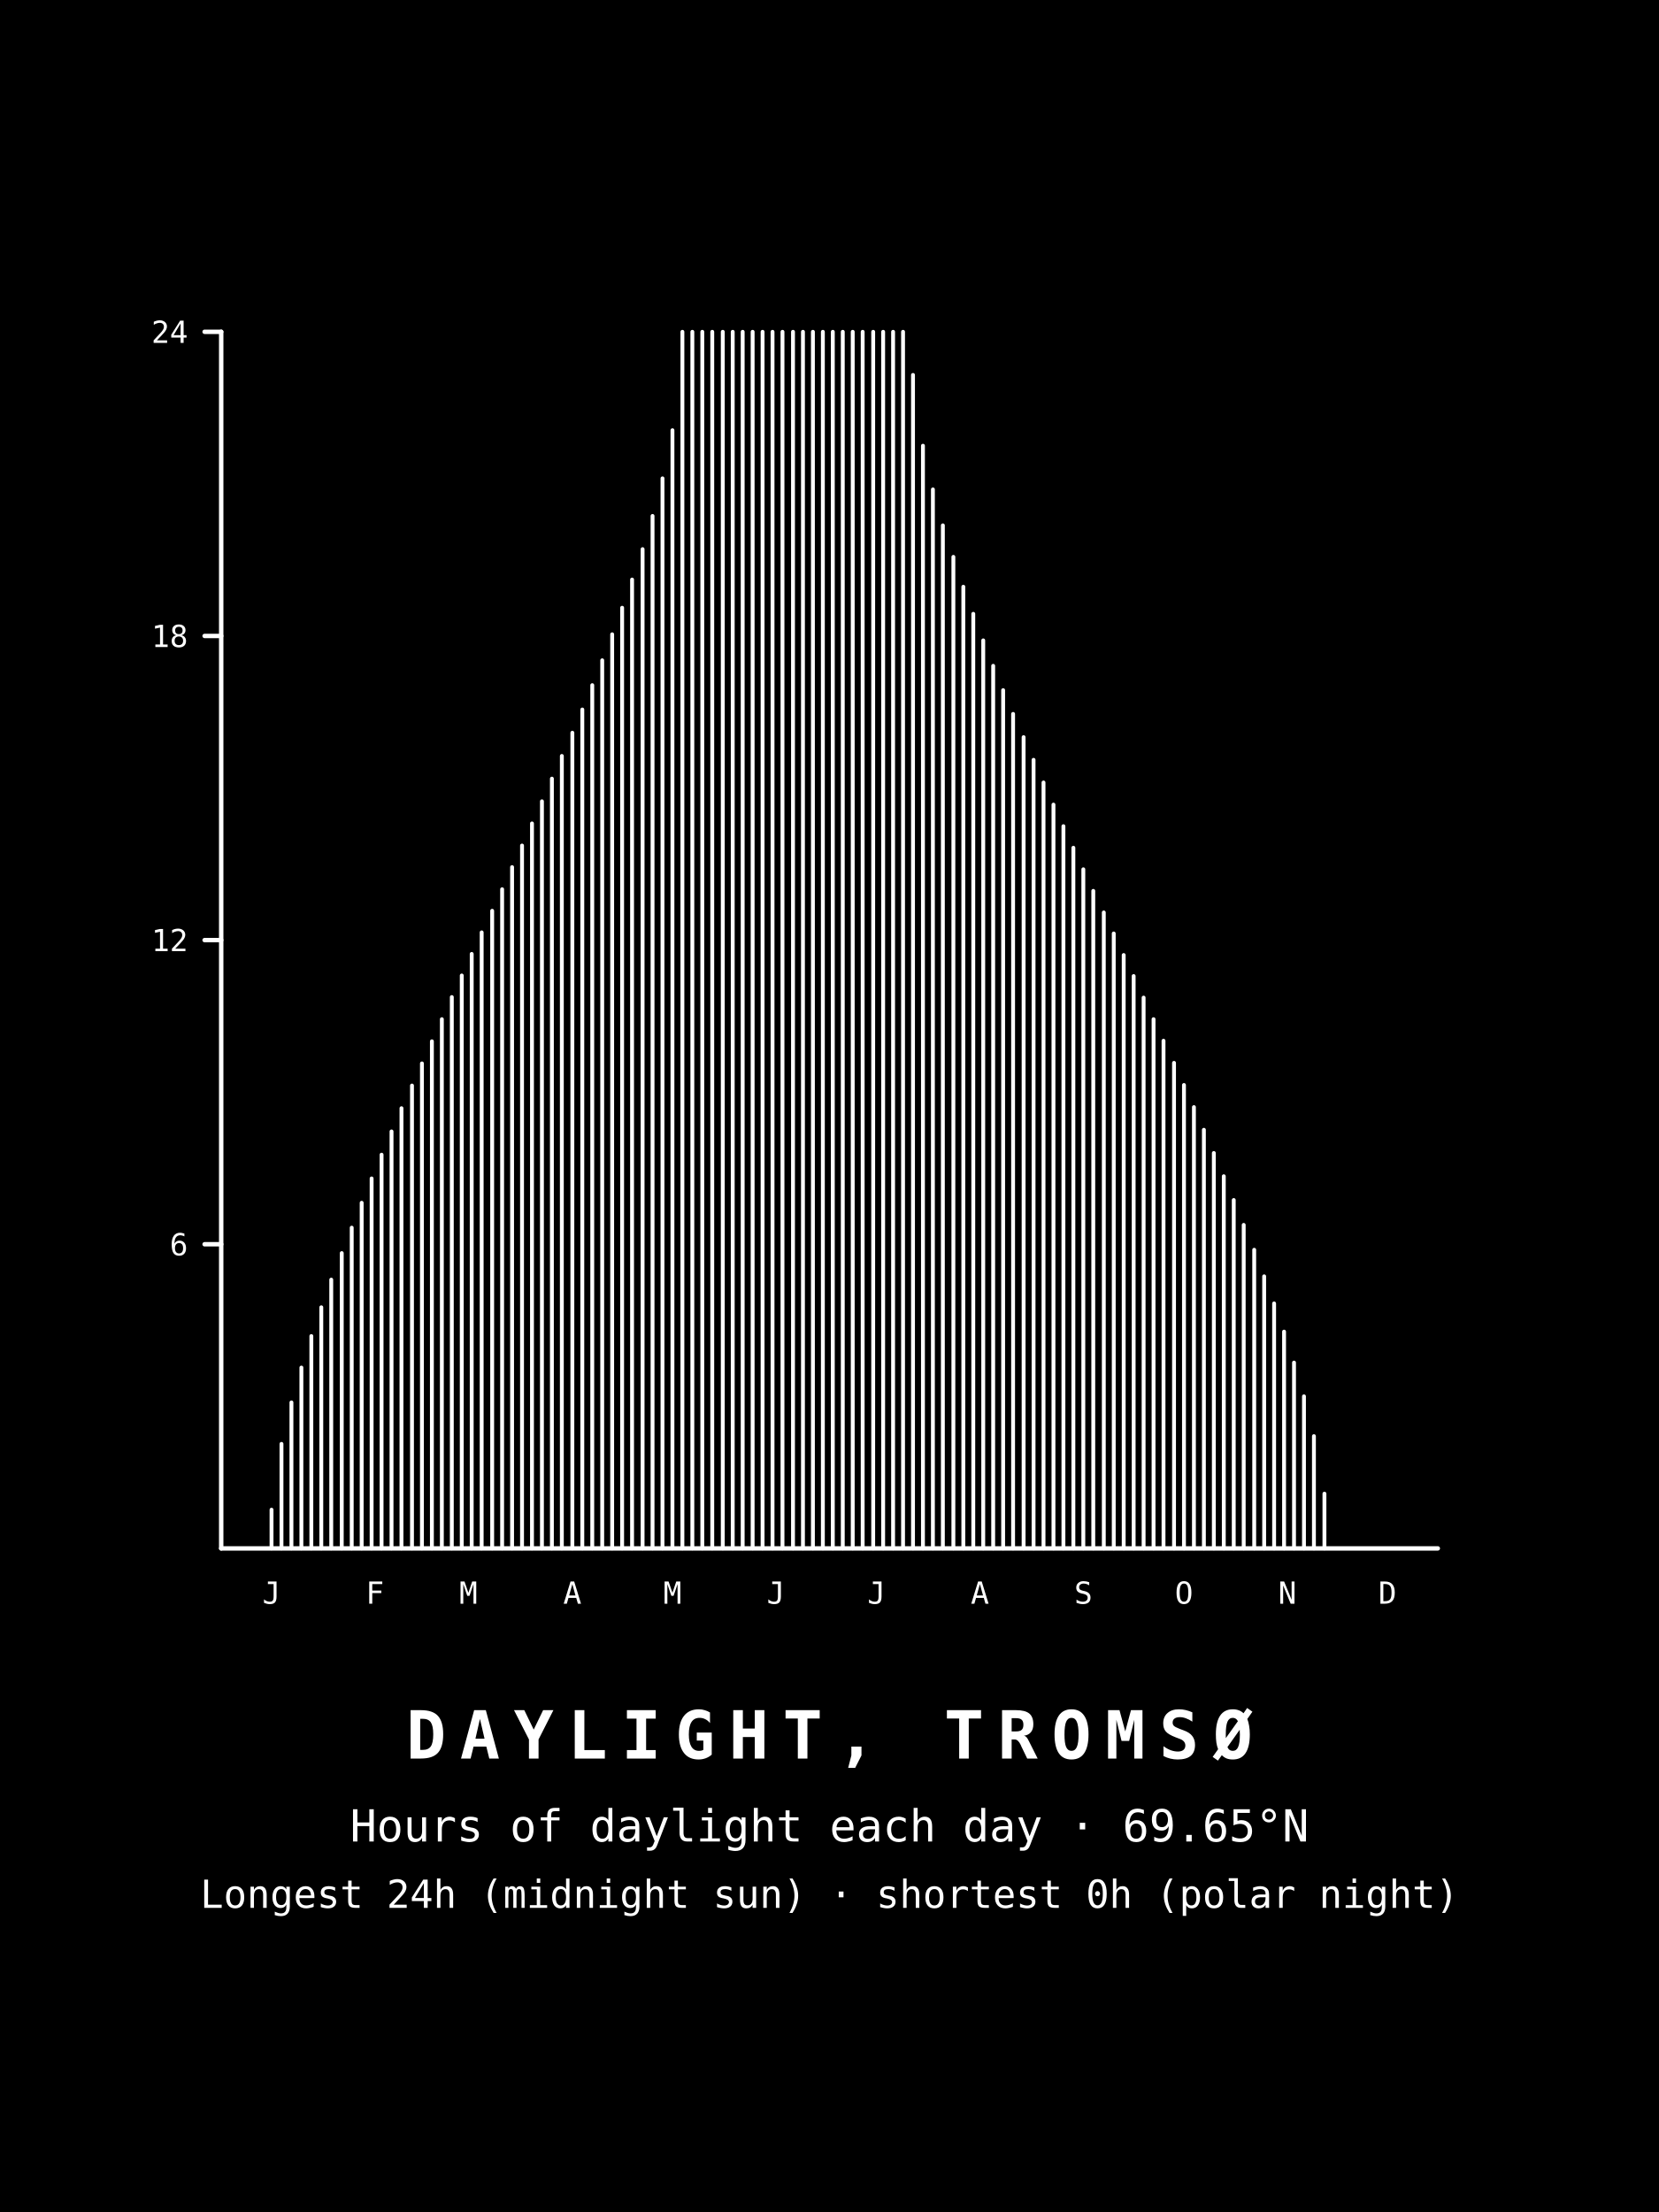
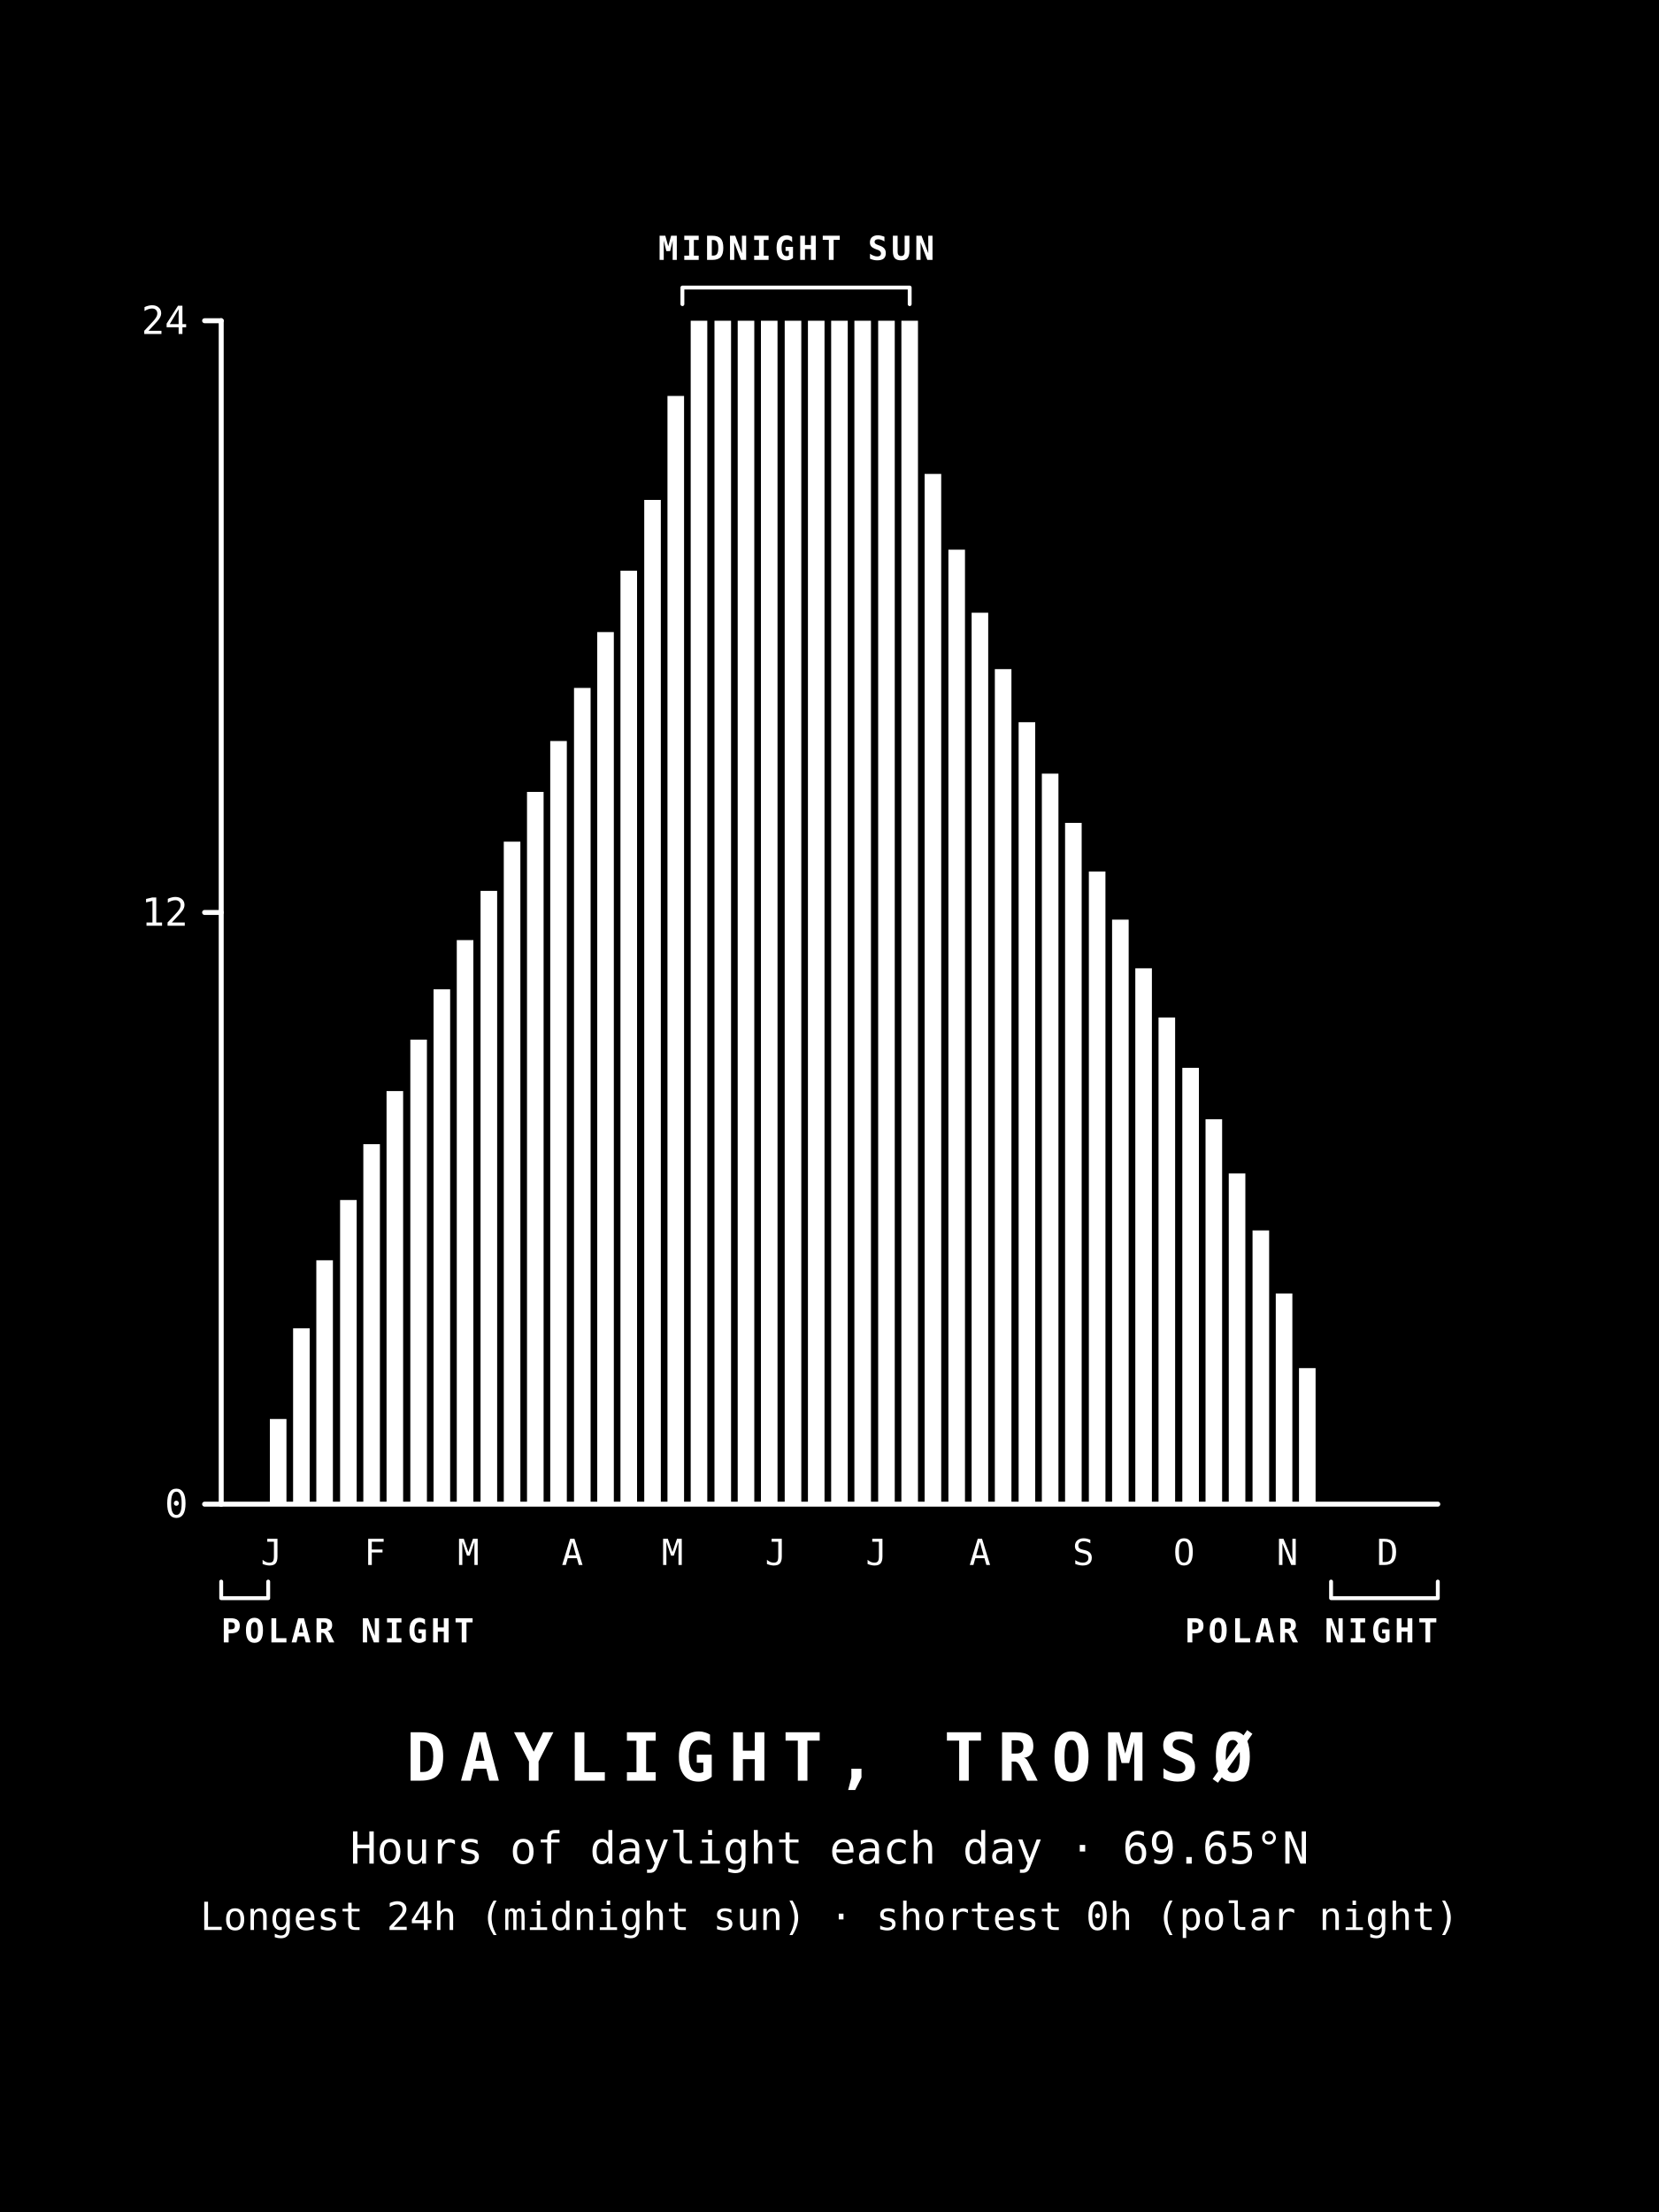
<svg xmlns="http://www.w3.org/2000/svg" viewBox="0 0 300 400" width="300" height="400">
  <rect width="300" height="400" fill="#000000" />
-   <line x1="40" y1="280" x2="260" y2="280" stroke="#FFFFFF" stroke-width=".8" stroke-linecap="round" />
-   <line x1="40" y1="280" x2="40" y2="60" stroke="#FFFFFF" stroke-width=".8" stroke-linecap="round" />
-   <line x1="37" y1="225" x2="40" y2="225" stroke="#FFFFFF" stroke-width=".8" stroke-linecap="round" />
-   <text x="34" y="227" fill="#FFFFFF" font-size="5.5" font-family="DejaVu Sans Mono, monospace" text-anchor="end">6</text>
-   <line x1="37" y1="170" x2="40" y2="170" stroke="#FFFFFF" stroke-width=".8" stroke-linecap="round" />
-   <text x="34" y="172" fill="#FFFFFF" font-size="5.5" font-family="DejaVu Sans Mono, monospace" text-anchor="end">12</text>
-   <line x1="37" y1="115" x2="40" y2="115" stroke="#FFFFFF" stroke-width=".8" stroke-linecap="round" />
-   <text x="34" y="117" fill="#FFFFFF" font-size="5.5" font-family="DejaVu Sans Mono, monospace" text-anchor="end">18</text>
-   <line x1="37" y1="60" x2="40" y2="60" stroke="#FFFFFF" stroke-width=".8" stroke-linecap="round" />
-   <text x="34" y="62" fill="#FFFFFF" font-size="5.5" font-family="DejaVu Sans Mono, monospace" text-anchor="end">24</text>
-   <line x1="49.1" y1="280" x2="49.1" y2="273" stroke="#FFFFFF" stroke-width=".7" stroke-linecap="round" />
-   <line x1="50.9" y1="280" x2="50.9" y2="261.1" stroke="#FFFFFF" stroke-width=".7" stroke-linecap="round" />
-   <line x1="52.7" y1="280" x2="52.7" y2="253.6" stroke="#FFFFFF" stroke-width=".7" stroke-linecap="round" />
-   <line x1="54.5" y1="280" x2="54.5" y2="247.3" stroke="#FFFFFF" stroke-width=".7" stroke-linecap="round" />
-   <line x1="56.3" y1="280" x2="56.3" y2="241.6" stroke="#FFFFFF" stroke-width=".7" stroke-linecap="round" />
-   <line x1="58.1" y1="280" x2="58.1" y2="236.4" stroke="#FFFFFF" stroke-width=".7" stroke-linecap="round" />
-   <line x1="59.9" y1="280" x2="59.9" y2="231.4" stroke="#FFFFFF" stroke-width=".7" stroke-linecap="round" />
-   <line x1="61.8" y1="280" x2="61.8" y2="226.6" stroke="#FFFFFF" stroke-width=".7" stroke-linecap="round" />
-   <line x1="63.6" y1="280" x2="63.6" y2="222" stroke="#FFFFFF" stroke-width=".7" stroke-linecap="round" />
-   <line x1="65.4" y1="280" x2="65.4" y2="217.5" stroke="#FFFFFF" stroke-width=".7" stroke-linecap="round" />
-   <line x1="67.2" y1="280" x2="67.2" y2="213.1" stroke="#FFFFFF" stroke-width=".7" stroke-linecap="round" />
-   <line x1="69" y1="280" x2="69" y2="208.8" stroke="#FFFFFF" stroke-width=".7" stroke-linecap="round" />
-   <line x1="70.8" y1="280" x2="70.8" y2="204.6" stroke="#FFFFFF" stroke-width=".7" stroke-linecap="round" />
-   <line x1="72.6" y1="280" x2="72.6" y2="200.4" stroke="#FFFFFF" stroke-width=".7" stroke-linecap="round" />
-   <line x1="74.5" y1="280" x2="74.5" y2="196.3" stroke="#FFFFFF" stroke-width=".7" stroke-linecap="round" />
-   <line x1="76.3" y1="280" x2="76.3" y2="192.3" stroke="#FFFFFF" stroke-width=".7" stroke-linecap="round" />
-   <line x1="78.1" y1="280" x2="78.1" y2="188.3" stroke="#FFFFFF" stroke-width=".7" stroke-linecap="round" />
-   <line x1="79.9" y1="280" x2="79.9" y2="184.3" stroke="#FFFFFF" stroke-width=".7" stroke-linecap="round" />
-   <line x1="81.7" y1="280" x2="81.7" y2="180.3" stroke="#FFFFFF" stroke-width=".7" stroke-linecap="round" />
-   <line x1="83.5" y1="280" x2="83.5" y2="176.4" stroke="#FFFFFF" stroke-width=".7" stroke-linecap="round" />
-   <line x1="85.3" y1="280" x2="85.3" y2="172.5" stroke="#FFFFFF" stroke-width=".7" stroke-linecap="round" />
-   <line x1="87.1" y1="280" x2="87.1" y2="168.6" stroke="#FFFFFF" stroke-width=".7" stroke-linecap="round" />
-   <line x1="89" y1="280" x2="89" y2="164.7" stroke="#FFFFFF" stroke-width=".7" stroke-linecap="round" />
-   <line x1="90.8" y1="280" x2="90.8" y2="160.8" stroke="#FFFFFF" stroke-width=".7" stroke-linecap="round" />
-   <line x1="92.6" y1="280" x2="92.6" y2="156.8" stroke="#FFFFFF" stroke-width=".7" stroke-linecap="round" />
-   <line x1="94.4" y1="280" x2="94.4" y2="152.9" stroke="#FFFFFF" stroke-width=".7" stroke-linecap="round" />
-   <line x1="96.2" y1="280" x2="96.2" y2="148.9" stroke="#FFFFFF" stroke-width=".7" stroke-linecap="round" />
-   <line x1="98" y1="280" x2="98" y2="144.9" stroke="#FFFFFF" stroke-width=".7" stroke-linecap="round" />
-   <line x1="99.8" y1="280" x2="99.8" y2="140.8" stroke="#FFFFFF" stroke-width=".7" stroke-linecap="round" />
-   <line x1="101.6" y1="280" x2="101.6" y2="136.7" stroke="#FFFFFF" stroke-width=".7" stroke-linecap="round" />
-   <line x1="103.5" y1="280" x2="103.5" y2="132.5" stroke="#FFFFFF" stroke-width=".7" stroke-linecap="round" />
-   <line x1="105.3" y1="280" x2="105.3" y2="128.3" stroke="#FFFFFF" stroke-width=".7" stroke-linecap="round" />
-   <line x1="107.1" y1="280" x2="107.1" y2="123.9" stroke="#FFFFFF" stroke-width=".7" stroke-linecap="round" />
-   <line x1="108.9" y1="280" x2="108.9" y2="119.4" stroke="#FFFFFF" stroke-width=".7" stroke-linecap="round" />
-   <line x1="110.7" y1="280" x2="110.7" y2="114.7" stroke="#FFFFFF" stroke-width=".7" stroke-linecap="round" />
-   <line x1="112.5" y1="280" x2="112.5" y2="109.9" stroke="#FFFFFF" stroke-width=".7" stroke-linecap="round" />
-   <line x1="114.3" y1="280" x2="114.3" y2="104.8" stroke="#FFFFFF" stroke-width=".7" stroke-linecap="round" />
-   <line x1="116.2" y1="280" x2="116.2" y2="99.3" stroke="#FFFFFF" stroke-width=".7" stroke-linecap="round" />
-   <line x1="118" y1="280" x2="118" y2="93.3" stroke="#FFFFFF" stroke-width=".7" stroke-linecap="round" />
-   <line x1="119.8" y1="280" x2="119.8" y2="86.5" stroke="#FFFFFF" stroke-width=".7" stroke-linecap="round" />
-   <line x1="121.6" y1="280" x2="121.6" y2="77.8" stroke="#FFFFFF" stroke-width=".7" stroke-linecap="round" />
-   <line x1="123.4" y1="280" x2="123.4" y2="60" stroke="#FFFFFF" stroke-width=".7" stroke-linecap="round" />
-   <line x1="125.2" y1="280" x2="125.2" y2="60" stroke="#FFFFFF" stroke-width=".7" stroke-linecap="round" />
-   <line x1="127" y1="280" x2="127" y2="60" stroke="#FFFFFF" stroke-width=".7" stroke-linecap="round" />
-   <line x1="128.8" y1="280" x2="128.8" y2="60" stroke="#FFFFFF" stroke-width=".7" stroke-linecap="round" />
-   <line x1="130.7" y1="280" x2="130.7" y2="60" stroke="#FFFFFF" stroke-width=".7" stroke-linecap="round" />
-   <line x1="132.5" y1="280" x2="132.5" y2="60" stroke="#FFFFFF" stroke-width=".7" stroke-linecap="round" />
-   <line x1="134.3" y1="280" x2="134.3" y2="60" stroke="#FFFFFF" stroke-width=".7" stroke-linecap="round" />
-   <line x1="136.1" y1="280" x2="136.1" y2="60" stroke="#FFFFFF" stroke-width=".7" stroke-linecap="round" />
-   <line x1="137.9" y1="280" x2="137.9" y2="60" stroke="#FFFFFF" stroke-width=".7" stroke-linecap="round" />
-   <line x1="139.7" y1="280" x2="139.7" y2="60" stroke="#FFFFFF" stroke-width=".7" stroke-linecap="round" />
-   <line x1="141.5" y1="280" x2="141.5" y2="60" stroke="#FFFFFF" stroke-width=".7" stroke-linecap="round" />
-   <line x1="143.4" y1="280" x2="143.4" y2="60" stroke="#FFFFFF" stroke-width=".7" stroke-linecap="round" />
-   <line x1="145.2" y1="280" x2="145.2" y2="60" stroke="#FFFFFF" stroke-width=".7" stroke-linecap="round" />
-   <line x1="147" y1="280" x2="147" y2="60" stroke="#FFFFFF" stroke-width=".7" stroke-linecap="round" />
-   <line x1="148.8" y1="280" x2="148.8" y2="60" stroke="#FFFFFF" stroke-width=".7" stroke-linecap="round" />
-   <line x1="150.6" y1="280" x2="150.6" y2="60" stroke="#FFFFFF" stroke-width=".7" stroke-linecap="round" />
-   <line x1="152.4" y1="280" x2="152.4" y2="60" stroke="#FFFFFF" stroke-width=".7" stroke-linecap="round" />
-   <line x1="154.2" y1="280" x2="154.2" y2="60" stroke="#FFFFFF" stroke-width=".7" stroke-linecap="round" />
-   <line x1="156" y1="280" x2="156" y2="60" stroke="#FFFFFF" stroke-width=".7" stroke-linecap="round" />
-   <line x1="157.9" y1="280" x2="157.9" y2="60" stroke="#FFFFFF" stroke-width=".7" stroke-linecap="round" />
-   <line x1="159.7" y1="280" x2="159.7" y2="60" stroke="#FFFFFF" stroke-width=".7" stroke-linecap="round" />
-   <line x1="161.5" y1="280" x2="161.5" y2="60" stroke="#FFFFFF" stroke-width=".7" stroke-linecap="round" />
-   <line x1="163.3" y1="280" x2="163.3" y2="60" stroke="#FFFFFF" stroke-width=".7" stroke-linecap="round" />
-   <line x1="165.1" y1="280" x2="165.1" y2="67.8" stroke="#FFFFFF" stroke-width=".7" stroke-linecap="round" />
-   <line x1="166.9" y1="280" x2="166.9" y2="80.6" stroke="#FFFFFF" stroke-width=".7" stroke-linecap="round" />
-   <line x1="168.7" y1="280" x2="168.7" y2="88.5" stroke="#FFFFFF" stroke-width=".7" stroke-linecap="round" />
-   <line x1="170.5" y1="280" x2="170.5" y2="95" stroke="#FFFFFF" stroke-width=".7" stroke-linecap="round" />
-   <line x1="172.4" y1="280" x2="172.4" y2="100.7" stroke="#FFFFFF" stroke-width=".7" stroke-linecap="round" />
-   <line x1="174.2" y1="280" x2="174.2" y2="106.1" stroke="#FFFFFF" stroke-width=".7" stroke-linecap="round" />
-   <line x1="176" y1="280" x2="176" y2="111" stroke="#FFFFFF" stroke-width=".7" stroke-linecap="round" />
-   <line x1="177.8" y1="280" x2="177.8" y2="115.8" stroke="#FFFFFF" stroke-width=".7" stroke-linecap="round" />
-   <line x1="179.6" y1="280" x2="179.6" y2="120.4" stroke="#FFFFFF" stroke-width=".7" stroke-linecap="round" />
-   <line x1="181.4" y1="280" x2="181.4" y2="124.8" stroke="#FFFFFF" stroke-width=".7" stroke-linecap="round" />
-   <line x1="183.2" y1="280" x2="183.2" y2="129.1" stroke="#FFFFFF" stroke-width=".7" stroke-linecap="round" />
-   <line x1="185.1" y1="280" x2="185.1" y2="133.3" stroke="#FFFFFF" stroke-width=".7" stroke-linecap="round" />
-   <line x1="186.9" y1="280" x2="186.9" y2="137.4" stroke="#FFFFFF" stroke-width=".7" stroke-linecap="round" />
-   <line x1="188.7" y1="280" x2="188.7" y2="141.5" stroke="#FFFFFF" stroke-width=".7" stroke-linecap="round" />
-   <line x1="190.5" y1="280" x2="190.5" y2="145.5" stroke="#FFFFFF" stroke-width=".7" stroke-linecap="round" />
-   <line x1="192.3" y1="280" x2="192.3" y2="149.4" stroke="#FFFFFF" stroke-width=".7" stroke-linecap="round" />
-   <line x1="194.1" y1="280" x2="194.1" y2="153.3" stroke="#FFFFFF" stroke-width=".7" stroke-linecap="round" />
-   <line x1="195.9" y1="280" x2="195.9" y2="157.2" stroke="#FFFFFF" stroke-width=".7" stroke-linecap="round" />
-   <line x1="197.7" y1="280" x2="197.7" y2="161.1" stroke="#FFFFFF" stroke-width=".7" stroke-linecap="round" />
-   <line x1="199.6" y1="280" x2="199.6" y2="165" stroke="#FFFFFF" stroke-width=".7" stroke-linecap="round" />
-   <line x1="201.4" y1="280" x2="201.4" y2="168.8" stroke="#FFFFFF" stroke-width=".7" stroke-linecap="round" />
-   <line x1="203.2" y1="280" x2="203.2" y2="172.7" stroke="#FFFFFF" stroke-width=".7" stroke-linecap="round" />
-   <line x1="205" y1="280" x2="205" y2="176.5" stroke="#FFFFFF" stroke-width=".7" stroke-linecap="round" />
-   <line x1="206.8" y1="280" x2="206.8" y2="180.4" stroke="#FFFFFF" stroke-width=".7" stroke-linecap="round" />
-   <line x1="208.6" y1="280" x2="208.6" y2="184.3" stroke="#FFFFFF" stroke-width=".7" stroke-linecap="round" />
-   <line x1="210.4" y1="280" x2="210.4" y2="188.2" stroke="#FFFFFF" stroke-width=".7" stroke-linecap="round" />
-   <line x1="212.3" y1="280" x2="212.3" y2="192.2" stroke="#FFFFFF" stroke-width=".7" stroke-linecap="round" />
-   <line x1="214.1" y1="280" x2="214.1" y2="196.2" stroke="#FFFFFF" stroke-width=".7" stroke-linecap="round" />
-   <line x1="215.9" y1="280" x2="215.9" y2="200.2" stroke="#FFFFFF" stroke-width=".7" stroke-linecap="round" />
-   <line x1="217.7" y1="280" x2="217.7" y2="204.3" stroke="#FFFFFF" stroke-width=".7" stroke-linecap="round" />
-   <line x1="219.5" y1="280" x2="219.5" y2="208.5" stroke="#FFFFFF" stroke-width=".7" stroke-linecap="round" />
-   <line x1="221.3" y1="280" x2="221.3" y2="212.7" stroke="#FFFFFF" stroke-width=".7" stroke-linecap="round" />
-   <line x1="223.1" y1="280" x2="223.1" y2="217" stroke="#FFFFFF" stroke-width=".7" stroke-linecap="round" />
-   <line x1="224.9" y1="280" x2="224.9" y2="221.5" stroke="#FFFFFF" stroke-width=".7" stroke-linecap="round" />
-   <line x1="226.8" y1="280" x2="226.8" y2="226" stroke="#FFFFFF" stroke-width=".7" stroke-linecap="round" />
-   <line x1="228.6" y1="280" x2="228.6" y2="230.8" stroke="#FFFFFF" stroke-width=".7" stroke-linecap="round" />
-   <line x1="230.4" y1="280" x2="230.4" y2="235.7" stroke="#FFFFFF" stroke-width=".7" stroke-linecap="round" />
-   <line x1="232.2" y1="280" x2="232.2" y2="240.8" stroke="#FFFFFF" stroke-width=".7" stroke-linecap="round" />
-   <line x1="234" y1="280" x2="234" y2="246.4" stroke="#FFFFFF" stroke-width=".7" stroke-linecap="round" />
-   <line x1="235.8" y1="280" x2="235.8" y2="252.5" stroke="#FFFFFF" stroke-width=".7" stroke-linecap="round" />
-   <line x1="237.6" y1="280" x2="237.6" y2="259.7" stroke="#FFFFFF" stroke-width=".7" stroke-linecap="round" />
-   <line x1="239.5" y1="280" x2="239.5" y2="270.1" stroke="#FFFFFF" stroke-width=".7" stroke-linecap="round" />
-   <text x="49.1" y="290" fill="#FFFFFF" font-size="5.5" font-family="DejaVu Sans Mono, monospace" text-anchor="middle">J</text>
-   <text x="67.8" y="290" fill="#FFFFFF" font-size="5.5" font-family="DejaVu Sans Mono, monospace" text-anchor="middle">F</text>
-   <text x="84.7" y="290" fill="#FFFFFF" font-size="5.5" font-family="DejaVu Sans Mono, monospace" text-anchor="middle">M</text>
-   <text x="103.5" y="290" fill="#FFFFFF" font-size="5.5" font-family="DejaVu Sans Mono, monospace" text-anchor="middle">A</text>
-   <text x="121.6" y="290" fill="#FFFFFF" font-size="5.5" font-family="DejaVu Sans Mono, monospace" text-anchor="middle">M</text>
-   <text x="140.3" y="290" fill="#FFFFFF" font-size="5.5" font-family="DejaVu Sans Mono, monospace" text-anchor="middle">J</text>
-   <text x="158.5" y="290" fill="#FFFFFF" font-size="5.5" font-family="DejaVu Sans Mono, monospace" text-anchor="middle">J</text>
-   <text x="177.2" y="290" fill="#FFFFFF" font-size="5.5" font-family="DejaVu Sans Mono, monospace" text-anchor="middle">A</text>
-   <text x="195.9" y="290" fill="#FFFFFF" font-size="5.5" font-family="DejaVu Sans Mono, monospace" text-anchor="middle">S</text>
-   <text x="214.1" y="290" fill="#FFFFFF" font-size="5.5" font-family="DejaVu Sans Mono, monospace" text-anchor="middle">O</text>
-   <text x="232.8" y="290" fill="#FFFFFF" font-size="5.5" font-family="DejaVu Sans Mono, monospace" text-anchor="middle">N</text>
-   <text x="250.9" y="290" fill="#FFFFFF" font-size="5.5" font-family="DejaVu Sans Mono, monospace" text-anchor="middle">D</text>
-   <text x="150" y="318" fill="#FFFFFF" font-size="12" font-family="DejaVu Sans Mono, monospace" text-anchor="middle" font-weight="bold" letter-spacing="2.5">DAYLIGHT, TROMSØ</text>
-   <text x="150" y="333" fill="#FFFFFF" font-size="8" font-family="DejaVu Sans Mono, monospace" text-anchor="middle">Hours of daylight each day · 69.65°N</text>
-   <text x="150" y="345" fill="#FFFFFF" font-size="7" font-family="DejaVu Sans Mono, monospace" text-anchor="middle">Longest 24h (midnight sun) · shortest 0h (polar night)</text>
+   <line x1="40" y1="272" x2="260" y2="272" stroke="#FFFFFF" stroke-width=".9" stroke-linecap="round" />
+   <line x1="40" y1="272" x2="40" y2="58" stroke="#FFFFFF" stroke-width=".9" stroke-linecap="round" />
+   <line x1="37" y1="272" x2="40" y2="272" stroke="#FFFFFF" stroke-width=".9" stroke-linecap="round" />
+   <text x="34" y="274.4" fill="#FFFFFF" font-size="7" font-family="DejaVu Sans Mono, monospace" text-anchor="end">0</text>
+   <line x1="37" y1="165" x2="40" y2="165" stroke="#FFFFFF" stroke-width=".9" stroke-linecap="round" />
+   <text x="34" y="167.4" fill="#FFFFFF" font-size="7" font-family="DejaVu Sans Mono, monospace" text-anchor="end">12</text>
+   <line x1="37" y1="58" x2="40" y2="58" stroke="#FFFFFF" stroke-width=".9" stroke-linecap="round" />
+   <text x="34" y="60.4" fill="#FFFFFF" font-size="7" font-family="DejaVu Sans Mono, monospace" text-anchor="end">24</text>
+   <rect x="48.8" y="256.6" width="3" height="15.4" fill="#FFFFFF" />
+   <rect x="53" y="240.2" width="3" height="31.8" fill="#FFFFFF" />
+   <rect x="57.2" y="227.9" width="3" height="44.1" fill="#FFFFFF" />
+   <rect x="61.5" y="217" width="3" height="55" fill="#FFFFFF" />
+   <rect x="65.7" y="206.9" width="3" height="65.1" fill="#FFFFFF" />
+   <rect x="69.9" y="197.3" width="3" height="74.7" fill="#FFFFFF" />
+   <rect x="74.2" y="188" width="3" height="84" fill="#FFFFFF" />
+   <rect x="78.4" y="178.9" width="3" height="93.1" fill="#FFFFFF" />
+   <rect x="82.6" y="170" width="3" height="102" fill="#FFFFFF" />
+   <rect x="86.9" y="161.1" width="3" height="110.9" fill="#FFFFFF" />
+   <rect x="91.1" y="152.2" width="3" height="119.8" fill="#FFFFFF" />
+   <rect x="95.3" y="143.2" width="3" height="128.8" fill="#FFFFFF" />
+   <rect x="99.5" y="134" width="3" height="138" fill="#FFFFFF" />
+   <rect x="103.8" y="124.4" width="3" height="147.6" fill="#FFFFFF" />
+   <rect x="108" y="114.3" width="3" height="157.7" fill="#FFFFFF" />
+   <rect x="112.2" y="103.2" width="3" height="168.8" fill="#FFFFFF" />
+   <rect x="116.5" y="90.4" width="3" height="181.6" fill="#FFFFFF" />
+   <rect x="120.7" y="71.6" width="3" height="200.4" fill="#FFFFFF" />
+   <rect x="124.9" y="58" width="3" height="214" fill="#FFFFFF" />
+   <rect x="129.2" y="58" width="3" height="214" fill="#FFFFFF" />
+   <rect x="133.4" y="58" width="3" height="214" fill="#FFFFFF" />
+   <rect x="137.6" y="58" width="3" height="214" fill="#FFFFFF" />
+   <rect x="141.9" y="58" width="3" height="214" fill="#FFFFFF" />
+   <rect x="146.1" y="58" width="3" height="214" fill="#FFFFFF" />
+   <rect x="150.3" y="58" width="3" height="214" fill="#FFFFFF" />
+   <rect x="154.5" y="58" width="3" height="214" fill="#FFFFFF" />
+   <rect x="158.8" y="58" width="3" height="214" fill="#FFFFFF" />
+   <rect x="163" y="58" width="3" height="214" fill="#FFFFFF" />
+   <rect x="167.2" y="85.7" width="3" height="186.3" fill="#FFFFFF" />
+   <rect x="171.5" y="99.4" width="3" height="172.6" fill="#FFFFFF" />
+   <rect x="175.7" y="110.8" width="3" height="161.2" fill="#FFFFFF" />
+   <rect x="179.9" y="121" width="3" height="151" fill="#FFFFFF" />
+   <rect x="184.2" y="130.6" width="3" height="141.4" fill="#FFFFFF" />
+   <rect x="188.4" y="139.9" width="3" height="132.1" fill="#FFFFFF" />
+   <rect x="192.6" y="148.8" width="3" height="123.2" fill="#FFFFFF" />
+   <rect x="196.9" y="157.6" width="3" height="114.4" fill="#FFFFFF" />
+   <rect x="201.1" y="166.3" width="3" height="105.7" fill="#FFFFFF" />
+   <rect x="205.3" y="175.1" width="3" height="96.9" fill="#FFFFFF" />
+   <rect x="209.5" y="184" width="3" height="88" fill="#FFFFFF" />
+   <rect x="213.8" y="193.1" width="3" height="78.9" fill="#FFFFFF" />
+   <rect x="218" y="202.4" width="3" height="69.6" fill="#FFFFFF" />
+   <rect x="222.2" y="212.2" width="3" height="59.8" fill="#FFFFFF" />
+   <rect x="226.5" y="222.5" width="3" height="49.5" fill="#FFFFFF" />
+   <rect x="230.7" y="233.9" width="3" height="38.1" fill="#FFFFFF" />
+   <rect x="234.9" y="247.4" width="3" height="24.6" fill="#FFFFFF" />
+   <text x="49.1" y="283" fill="#FFFFFF" font-size="6.5" font-family="DejaVu Sans Mono, monospace" text-anchor="middle">J</text>
+   <text x="67.8" y="283" fill="#FFFFFF" font-size="6.5" font-family="DejaVu Sans Mono, monospace" text-anchor="middle">F</text>
+   <text x="84.7" y="283" fill="#FFFFFF" font-size="6.5" font-family="DejaVu Sans Mono, monospace" text-anchor="middle">M</text>
+   <text x="103.5" y="283" fill="#FFFFFF" font-size="6.5" font-family="DejaVu Sans Mono, monospace" text-anchor="middle">A</text>
+   <text x="121.6" y="283" fill="#FFFFFF" font-size="6.5" font-family="DejaVu Sans Mono, monospace" text-anchor="middle">M</text>
+   <text x="140.3" y="283" fill="#FFFFFF" font-size="6.5" font-family="DejaVu Sans Mono, monospace" text-anchor="middle">J</text>
+   <text x="158.5" y="283" fill="#FFFFFF" font-size="6.5" font-family="DejaVu Sans Mono, monospace" text-anchor="middle">J</text>
+   <text x="177.2" y="283" fill="#FFFFFF" font-size="6.5" font-family="DejaVu Sans Mono, monospace" text-anchor="middle">A</text>
+   <text x="195.9" y="283" fill="#FFFFFF" font-size="6.5" font-family="DejaVu Sans Mono, monospace" text-anchor="middle">S</text>
+   <text x="214.1" y="283" fill="#FFFFFF" font-size="6.5" font-family="DejaVu Sans Mono, monospace" text-anchor="middle">O</text>
+   <text x="232.8" y="283" fill="#FFFFFF" font-size="6.5" font-family="DejaVu Sans Mono, monospace" text-anchor="middle">N</text>
+   <text x="250.9" y="283" fill="#FFFFFF" font-size="6.5" font-family="DejaVu Sans Mono, monospace" text-anchor="middle">D</text>
+   <path d="M123.4 55l0-3 41.1 0 0 3" fill="none" stroke="#FFFFFF" stroke-width=".7" stroke-linecap="round" stroke-linejoin="round" />
+   <text x="144" y="47" fill="#FFFFFF" font-size="6" font-family="DejaVu Sans Mono, monospace" text-anchor="middle" font-weight="bold" letter-spacing=".6">MIDNIGHT SUN</text>
+   <path d="M40 286l0 3 8.5 0 0-3" fill="none" stroke="#FFFFFF" stroke-width=".7" stroke-linecap="round" stroke-linejoin="round" />
+   <text x="40" y="297" fill="#FFFFFF" font-size="6" font-family="DejaVu Sans Mono, monospace" text-anchor="start" font-weight="bold" letter-spacing=".6">POLAR NIGHT</text>
+   <path d="M240.7 286l0 3 19.3 0 0-3" fill="none" stroke="#FFFFFF" stroke-width=".7" stroke-linecap="round" stroke-linejoin="round" />
+   <text x="260" y="297" fill="#FFFFFF" font-size="6" font-family="DejaVu Sans Mono, monospace" text-anchor="end" font-weight="bold" letter-spacing=".6">POLAR NIGHT</text>
+   <text x="150" y="322" fill="#FFFFFF" font-size="12" font-family="DejaVu Sans Mono, monospace" text-anchor="middle" font-weight="bold" letter-spacing="2.5">DAYLIGHT, TROMSØ</text>
+   <text x="150" y="337" fill="#FFFFFF" font-size="8" font-family="DejaVu Sans Mono, monospace" text-anchor="middle">Hours of daylight each day · 69.65°N</text>
+   <text x="150" y="349" fill="#FFFFFF" font-size="7" font-family="DejaVu Sans Mono, monospace" text-anchor="middle">Longest 24h (midnight sun) · shortest 0h (polar night)</text>
</svg>
